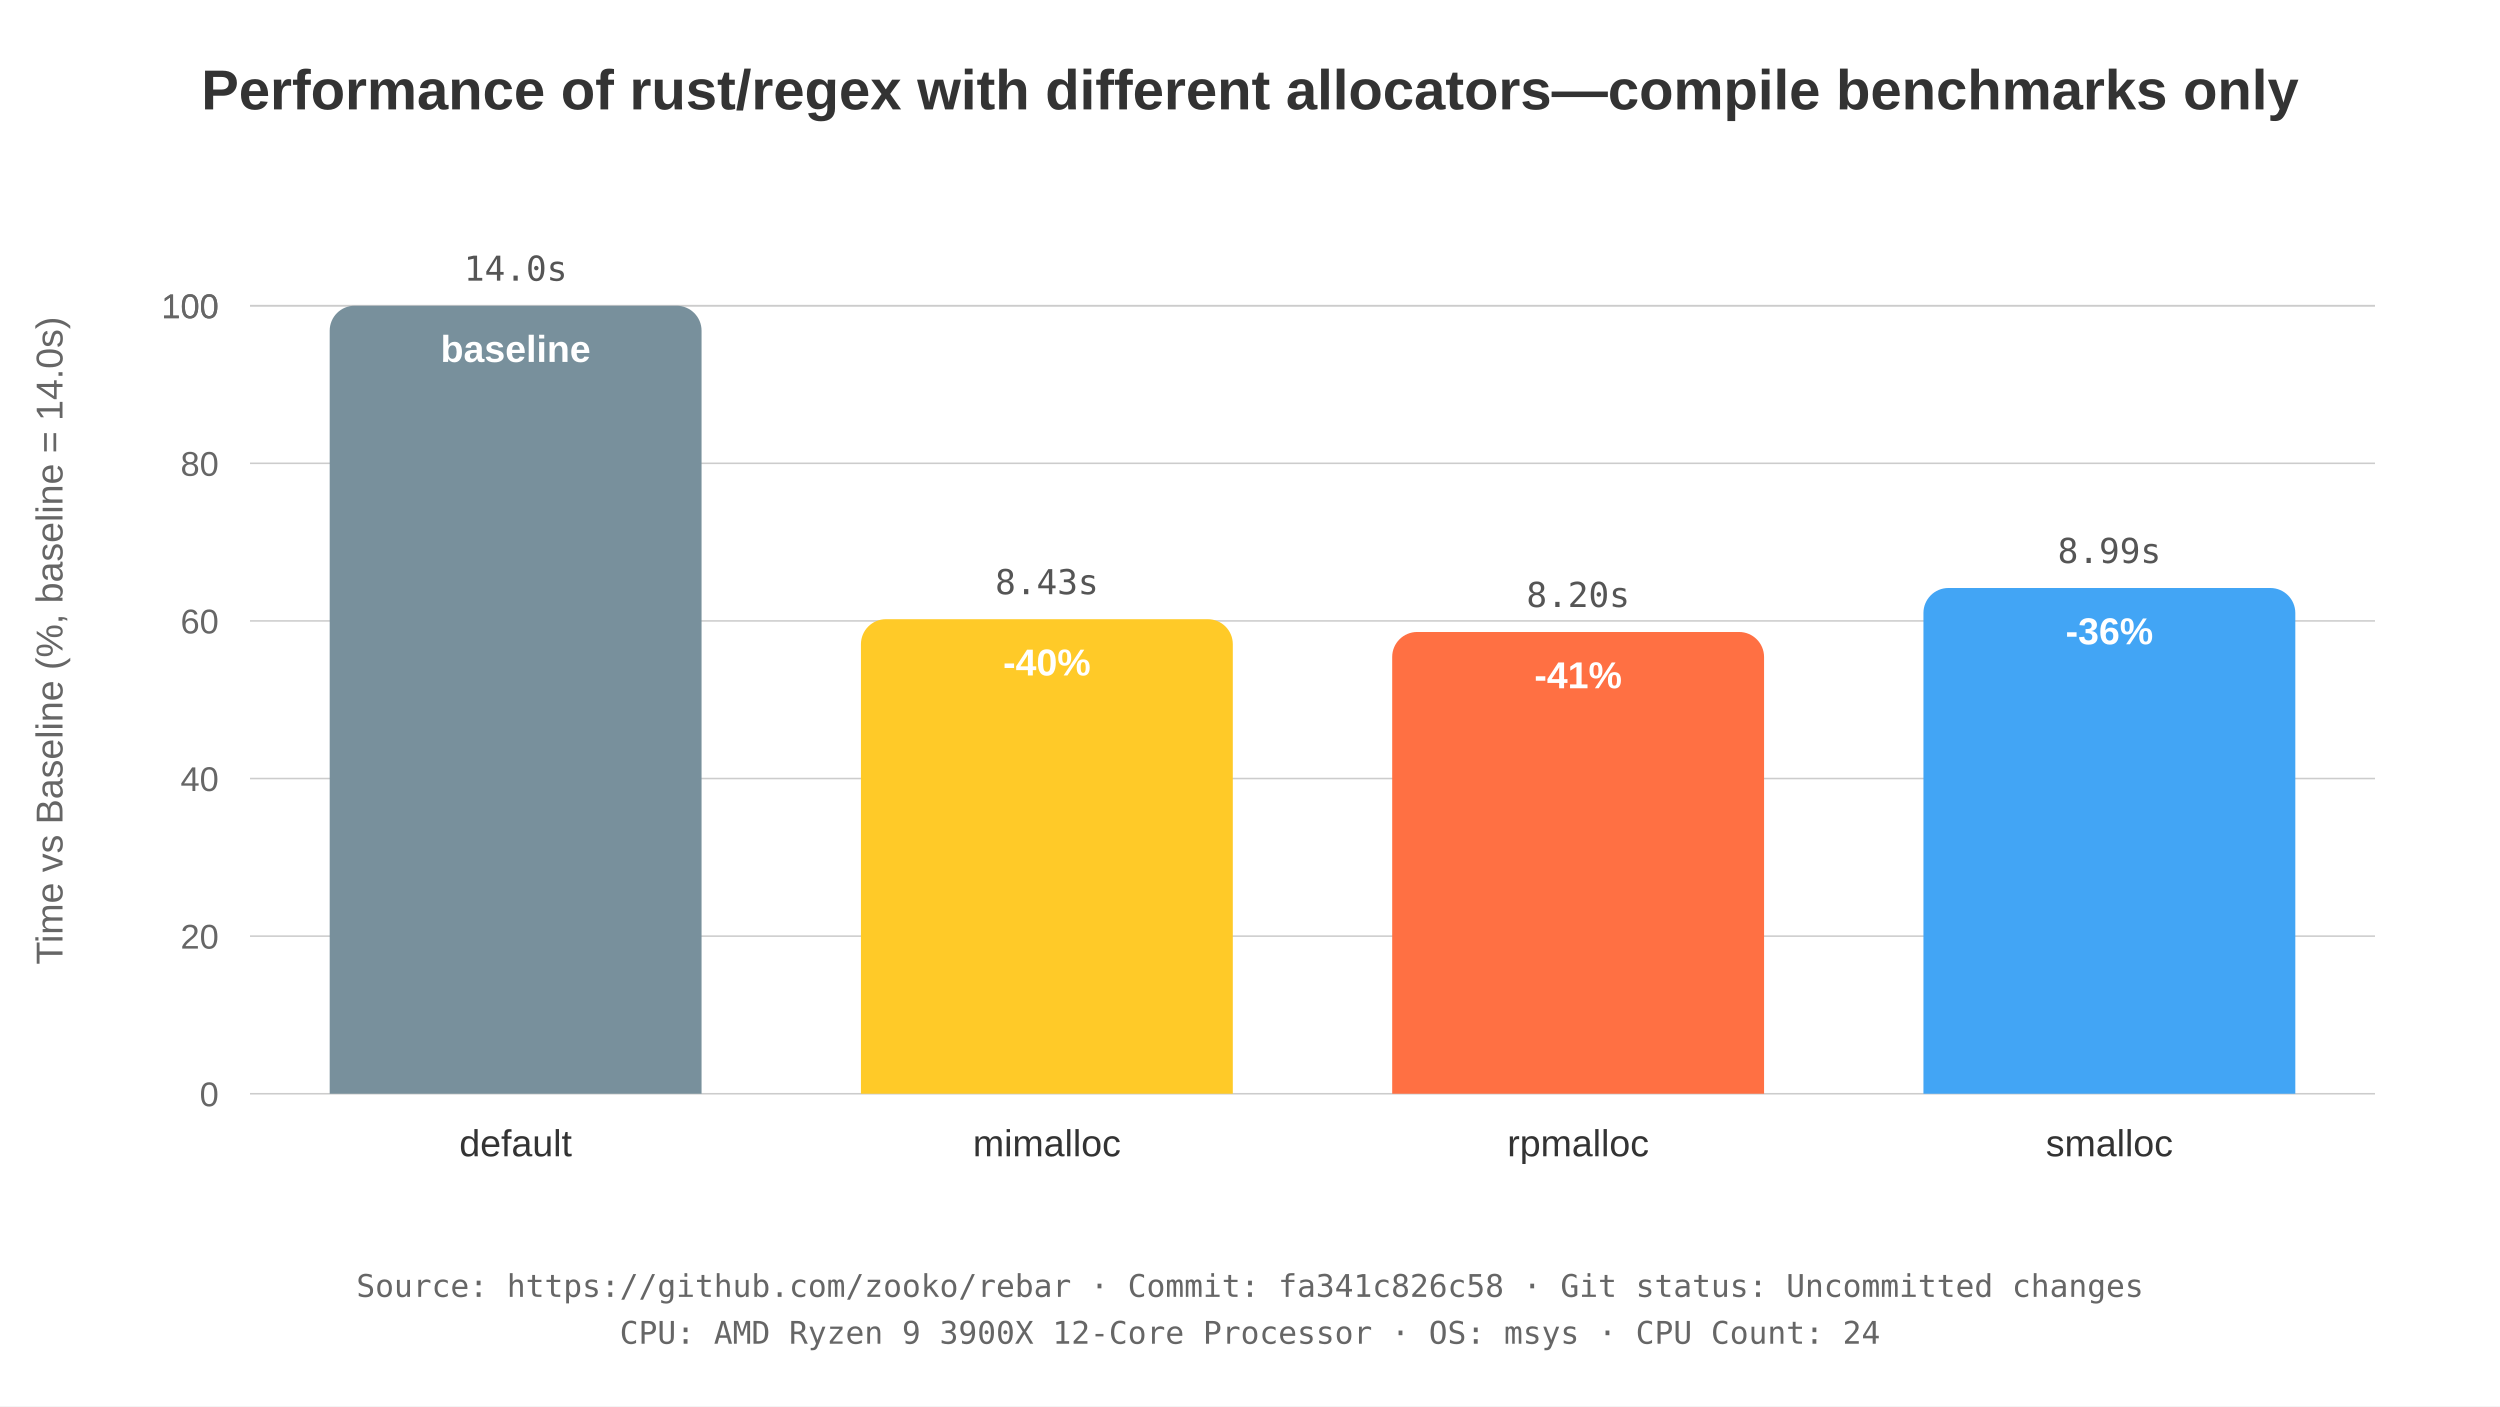
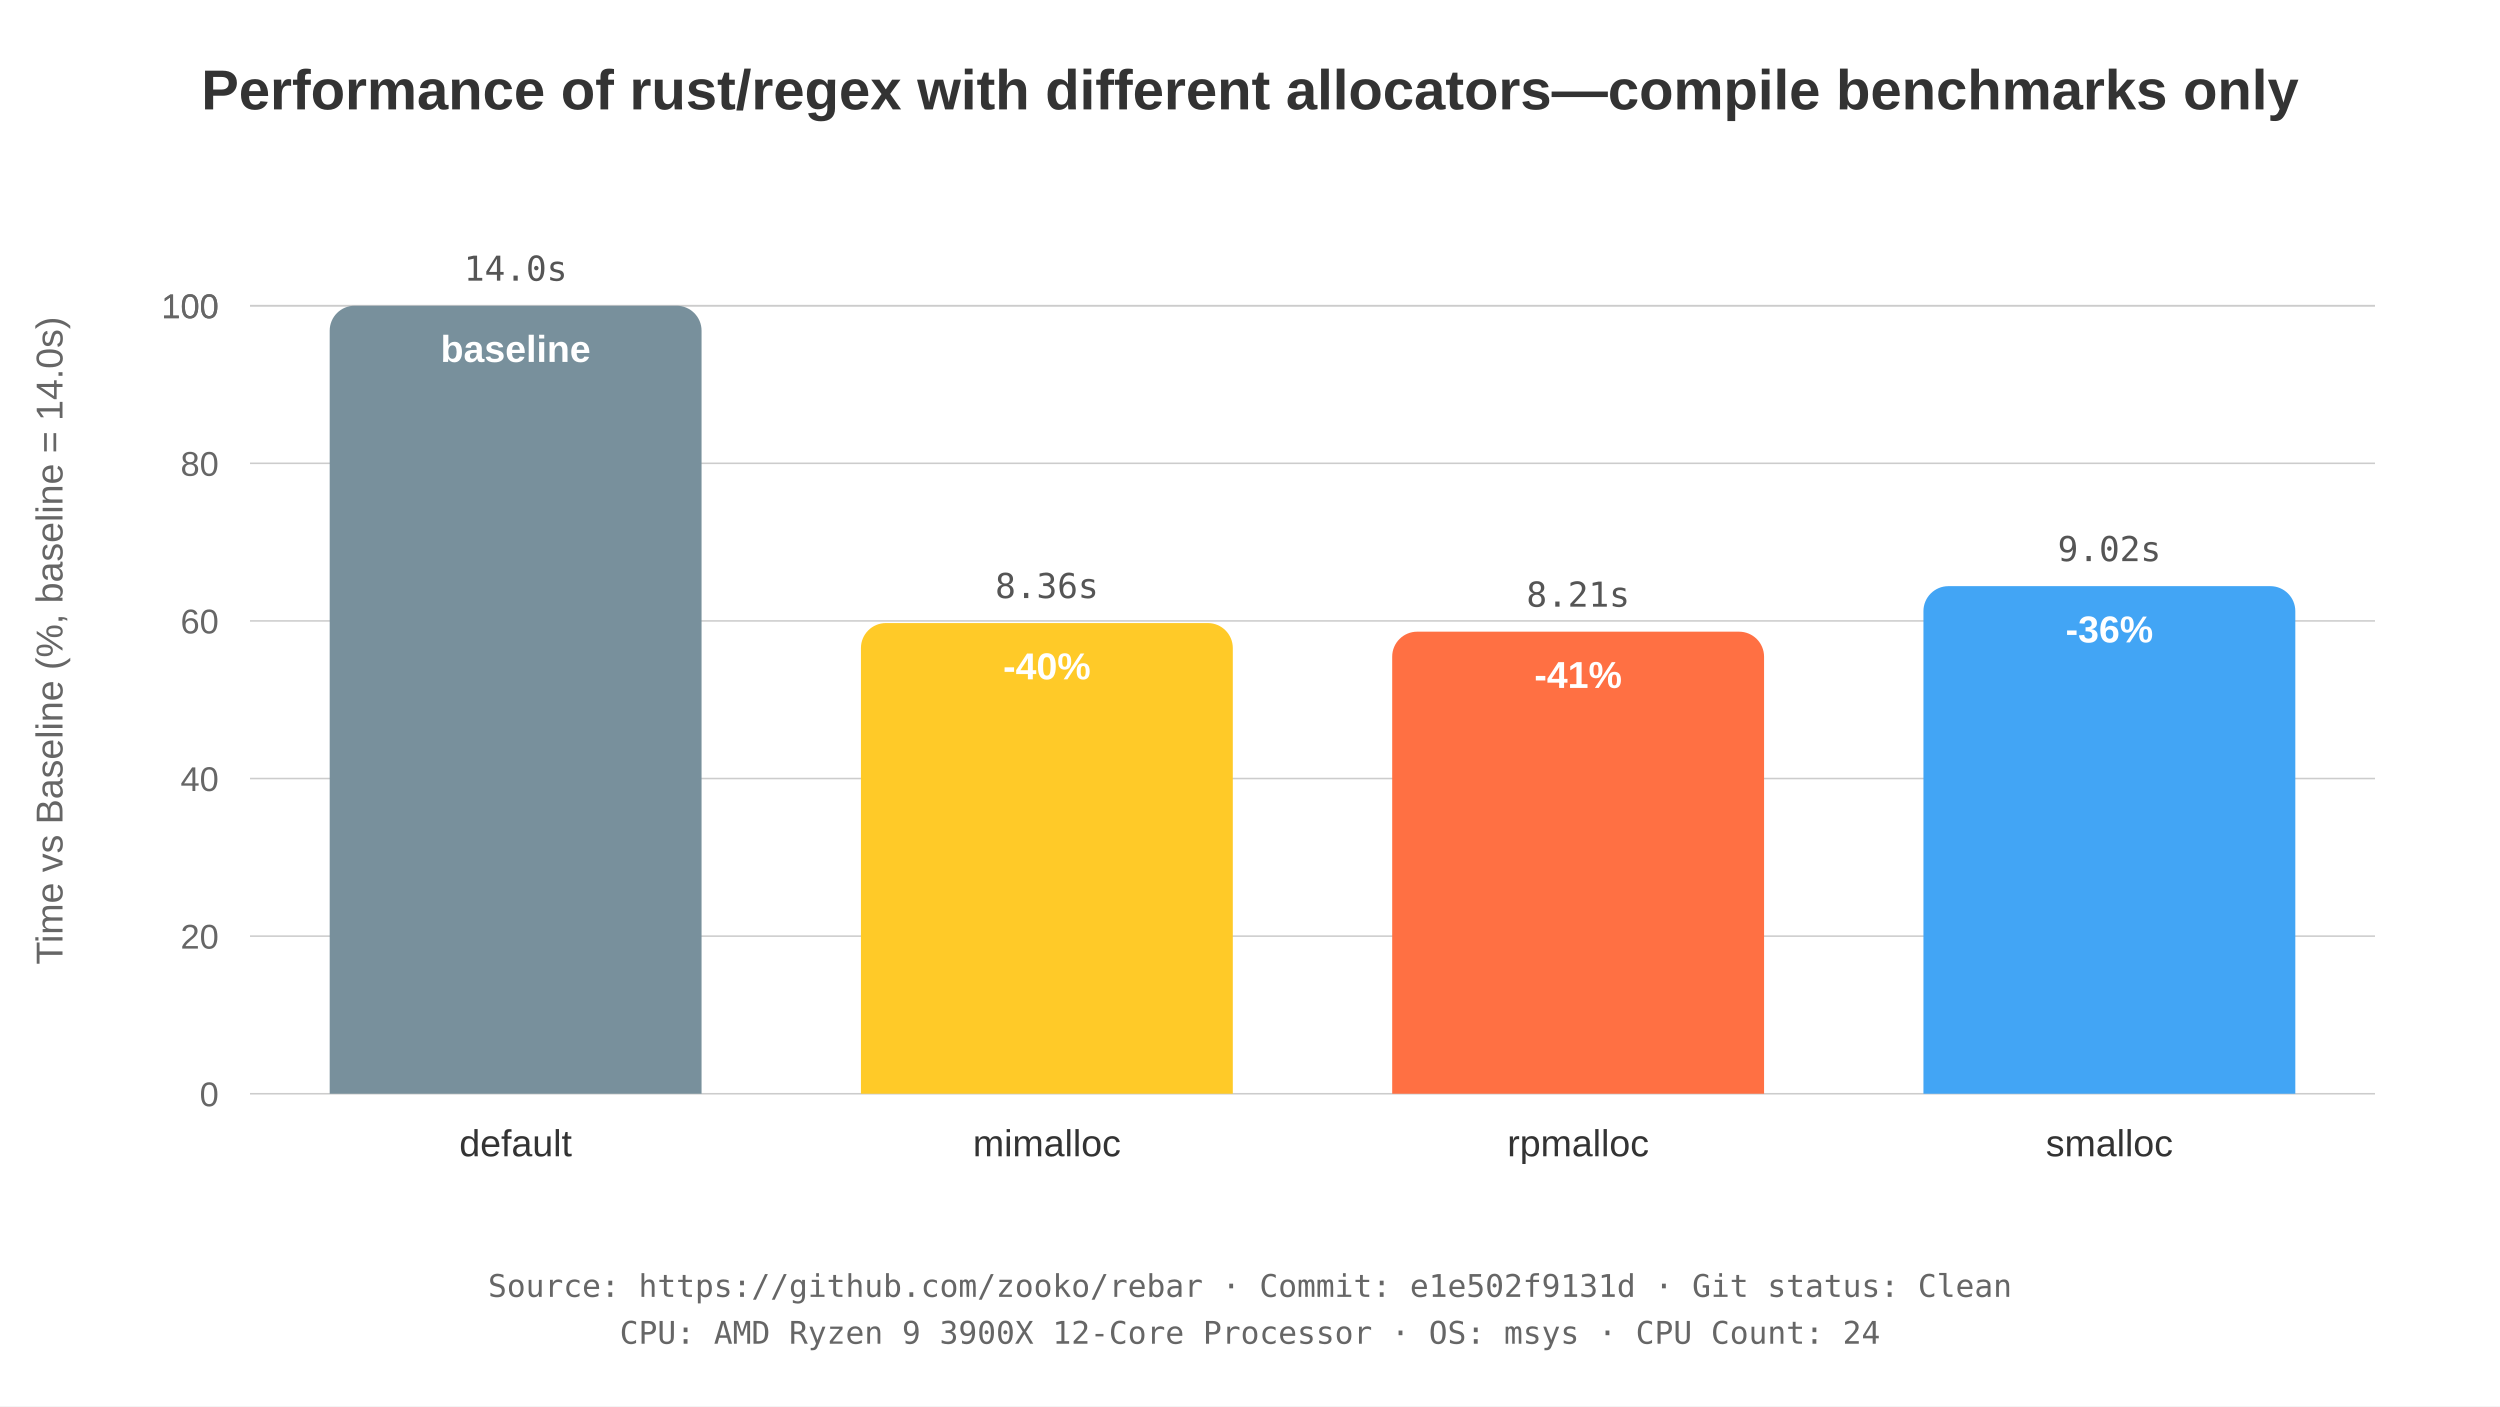
<svg xmlns="http://www.w3.org/2000/svg" viewBox="0 0 800 450" width="800" height="450">
  <rect width="800" height="450" fill="white" />
  <style>
    .title { font-family: Arial, Helvetica, sans-serif; font-size: 18px; font-weight: bold; fill: #333333; }
    .axis-label { font-family: Arial, Helvetica, sans-serif; font-size: 12px; fill: #666666; }
    .tick-label { font-family: Arial, Helvetica, sans-serif; font-size: 11px; fill: #666666; }
    .bar-label-name { font-family: Arial, Helvetica, sans-serif; font-size: 12px; fill: #333333; }
    .bar-label-value { font-family: monospace; font-size: 11px; fill: #555555; }
    .bar-label-pct { font-family: Arial, Helvetica, sans-serif; font-size: 12px; font-weight: bold; fill: white; }
    .metadata { font-family: monospace; font-size: 10px; fill: #666666; }
    .grid-line { stroke: #cccccc; stroke-width: 0.5; }
  </style>
  <text x="400.0" y="35" class="title" text-anchor="middle">Performance of rust/regex with different allocators—compile benchmarks only</text>
  <text x="20" y="205.0" class="axis-label" text-anchor="middle" transform="rotate(-90 20 205.0)">Time vs Baseline (%, baseline = 14.0s)</text>
  <line x1="80" y1="350.0" x2="760" y2="350.0" class="grid-line" />
  <text x="70" y="354.0" class="tick-label" text-anchor="end">0</text>
  <line x1="80" y1="299.565" x2="760" y2="299.565" class="grid-line" />
  <text x="70" y="303.565" class="tick-label" text-anchor="end">20</text>
  <line x1="80" y1="249.13" x2="760" y2="249.13" class="grid-line" />
  <text x="70" y="253.13" class="tick-label" text-anchor="end">40</text>
  <line x1="80" y1="198.696" x2="760" y2="198.696" class="grid-line" />
  <text x="70" y="202.696" class="tick-label" text-anchor="end">60</text>
  <line x1="80" y1="148.261" x2="760" y2="148.261" class="grid-line" />
  <text x="70" y="152.261" class="tick-label" text-anchor="end">80</text>
  <line x1="80" y1="97.826" x2="760" y2="97.826" class="grid-line" />
  <text x="70" y="101.826" class="tick-label" text-anchor="end">100</text>
  <line x1="80" y1="97.826" x2="760" y2="97.826" class="grid-line" />
  <text x="70" y="101.826" class="tick-label" text-anchor="end">100</text>
  <path d="M 105.5 350.0 L 224.5 350.0 L 224.5 105.826 A 8 8 0 0 0 216.5 97.826 L 113.5 97.826 A 8 8 0 0 0 105.5 105.826 Z" fill="#78909c" />
  <text x="165.0" y="370" class="bar-label-name" text-anchor="middle">default</text>
  <text x="165.0" y="89.826" class="bar-label-value" text-anchor="middle">14.0s</text>
  <text x="165.0" y="115.826" class="bar-label-pct" text-anchor="middle">baseline</text>
-   <path d="M 275.5 350.0 L 394.5 350.0 L 394.5 206.142 A 8 8 0 0 0 386.5 198.142 L 283.5 198.142 A 8 8 0 0 0 275.5 206.142 Z" fill="#ffca28" />
+   <path d="M 275.5 350.0 L 394.5 350.0 L 394.5 207.378 A 8 8 0 0 0 386.5 199.378 L 283.5 199.378 A 8 8 0 0 0 275.5 207.378 Z" fill="#ffca28" />
  <text x="335.0" y="370" class="bar-label-name" text-anchor="middle">mimalloc</text>
-   <text x="335.0" y="190.142" class="bar-label-value" text-anchor="middle">8.43s</text>
-   <text x="335.0" y="216.142" class="bar-label-pct" text-anchor="middle">-40%</text>
-   <path d="M 445.5 350.0 L 564.5 350.0 L 564.5 210.233 A 8 8 0 0 0 556.5 202.233 L 453.5 202.233 A 8 8 0 0 0 445.5 210.233 Z" fill="#ff7043" />
+   <text x="335.0" y="191.378" class="bar-label-value" text-anchor="middle">8.36s</text>
+   <text x="335.0" y="217.378" class="bar-label-pct" text-anchor="middle">-40%</text>
+   <path d="M 445.5 350.0 L 564.5 350.0 L 564.5 210.137 A 8 8 0 0 0 556.5 202.137 L 453.5 202.137 A 8 8 0 0 0 445.5 210.137 Z" fill="#ff7043" />
  <text x="505.0" y="370" class="bar-label-name" text-anchor="middle">rpmalloc</text>
-   <text x="505.0" y="194.233" class="bar-label-value" text-anchor="middle">8.20s</text>
-   <text x="505.0" y="220.233" class="bar-label-pct" text-anchor="middle">-41%</text>
-   <path d="M 615.5 350.0 L 734.5 350.0 L 734.5 196.157 A 8 8 0 0 0 726.5 188.157 L 623.5 188.157 A 8 8 0 0 0 615.5 196.157 Z" fill="#42a5f5" />
+   <text x="505.0" y="194.137" class="bar-label-value" text-anchor="middle">8.21s</text>
+   <text x="505.0" y="220.137" class="bar-label-pct" text-anchor="middle">-41%</text>
+   <path d="M 615.5 350.0 L 734.5 350.0 L 734.5 195.568 A 8 8 0 0 0 726.5 187.568 L 623.5 187.568 A 8 8 0 0 0 615.5 195.568 Z" fill="#42a5f5" />
  <text x="675.0" y="370" class="bar-label-name" text-anchor="middle">smalloc</text>
-   <text x="675.0" y="180.157" class="bar-label-value" text-anchor="middle">8.99s</text>
-   <text x="675.0" y="206.157" class="bar-label-pct" text-anchor="middle">-36%</text>
-   <text x="400.0" y="415" class="metadata" text-anchor="middle">Source: https://github.com/zooko/rebar · Commit: fa341c826c58 · Git status: Uncommitted changes</text>
+   <text x="675.0" y="179.568" class="bar-label-value" text-anchor="middle">9.02s</text>
+   <text x="675.0" y="205.568" class="bar-label-pct" text-anchor="middle">-36%</text>
+   <text x="400.0" y="415" class="metadata" text-anchor="middle">Source: https://github.com/zooko/rebar · Commit: e1e502f9131d · Git status: Clean</text>
  <text x="400.0" y="430" class="metadata" text-anchor="middle">CPU: AMD Ryzen 9 3900X 12-Core Processor             · OS: msys · CPU Count: 24</text>
</svg>
